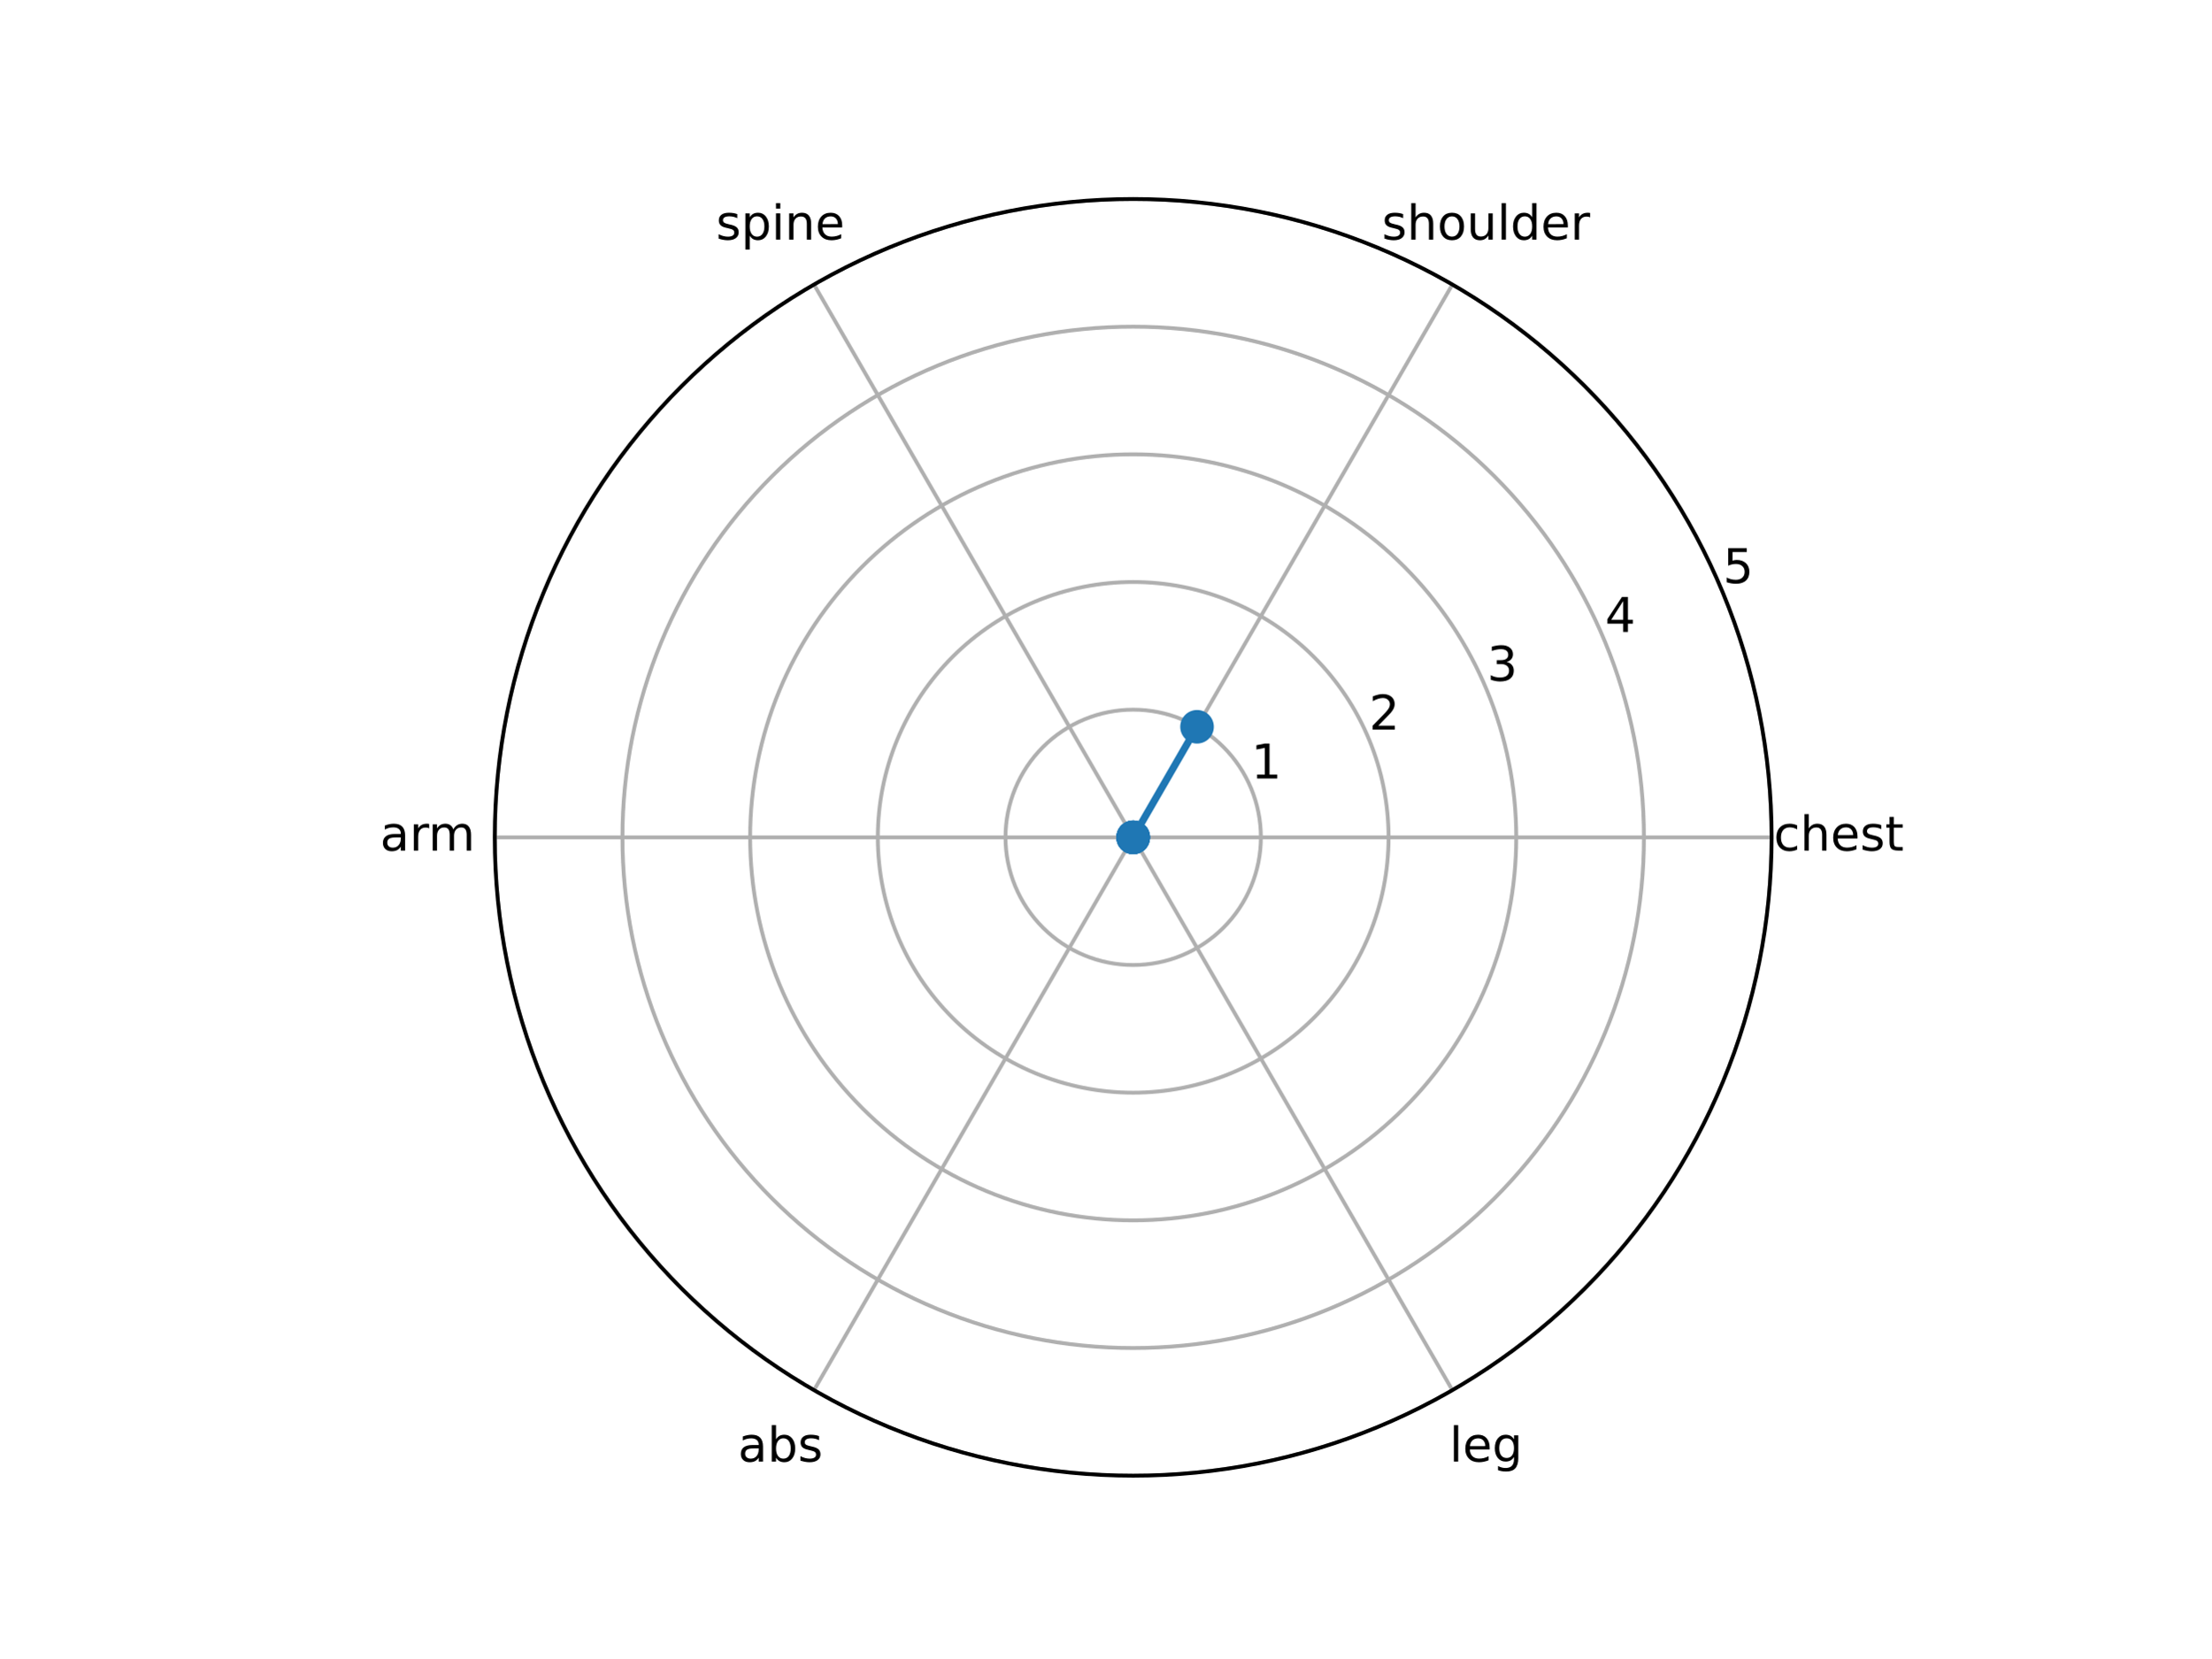
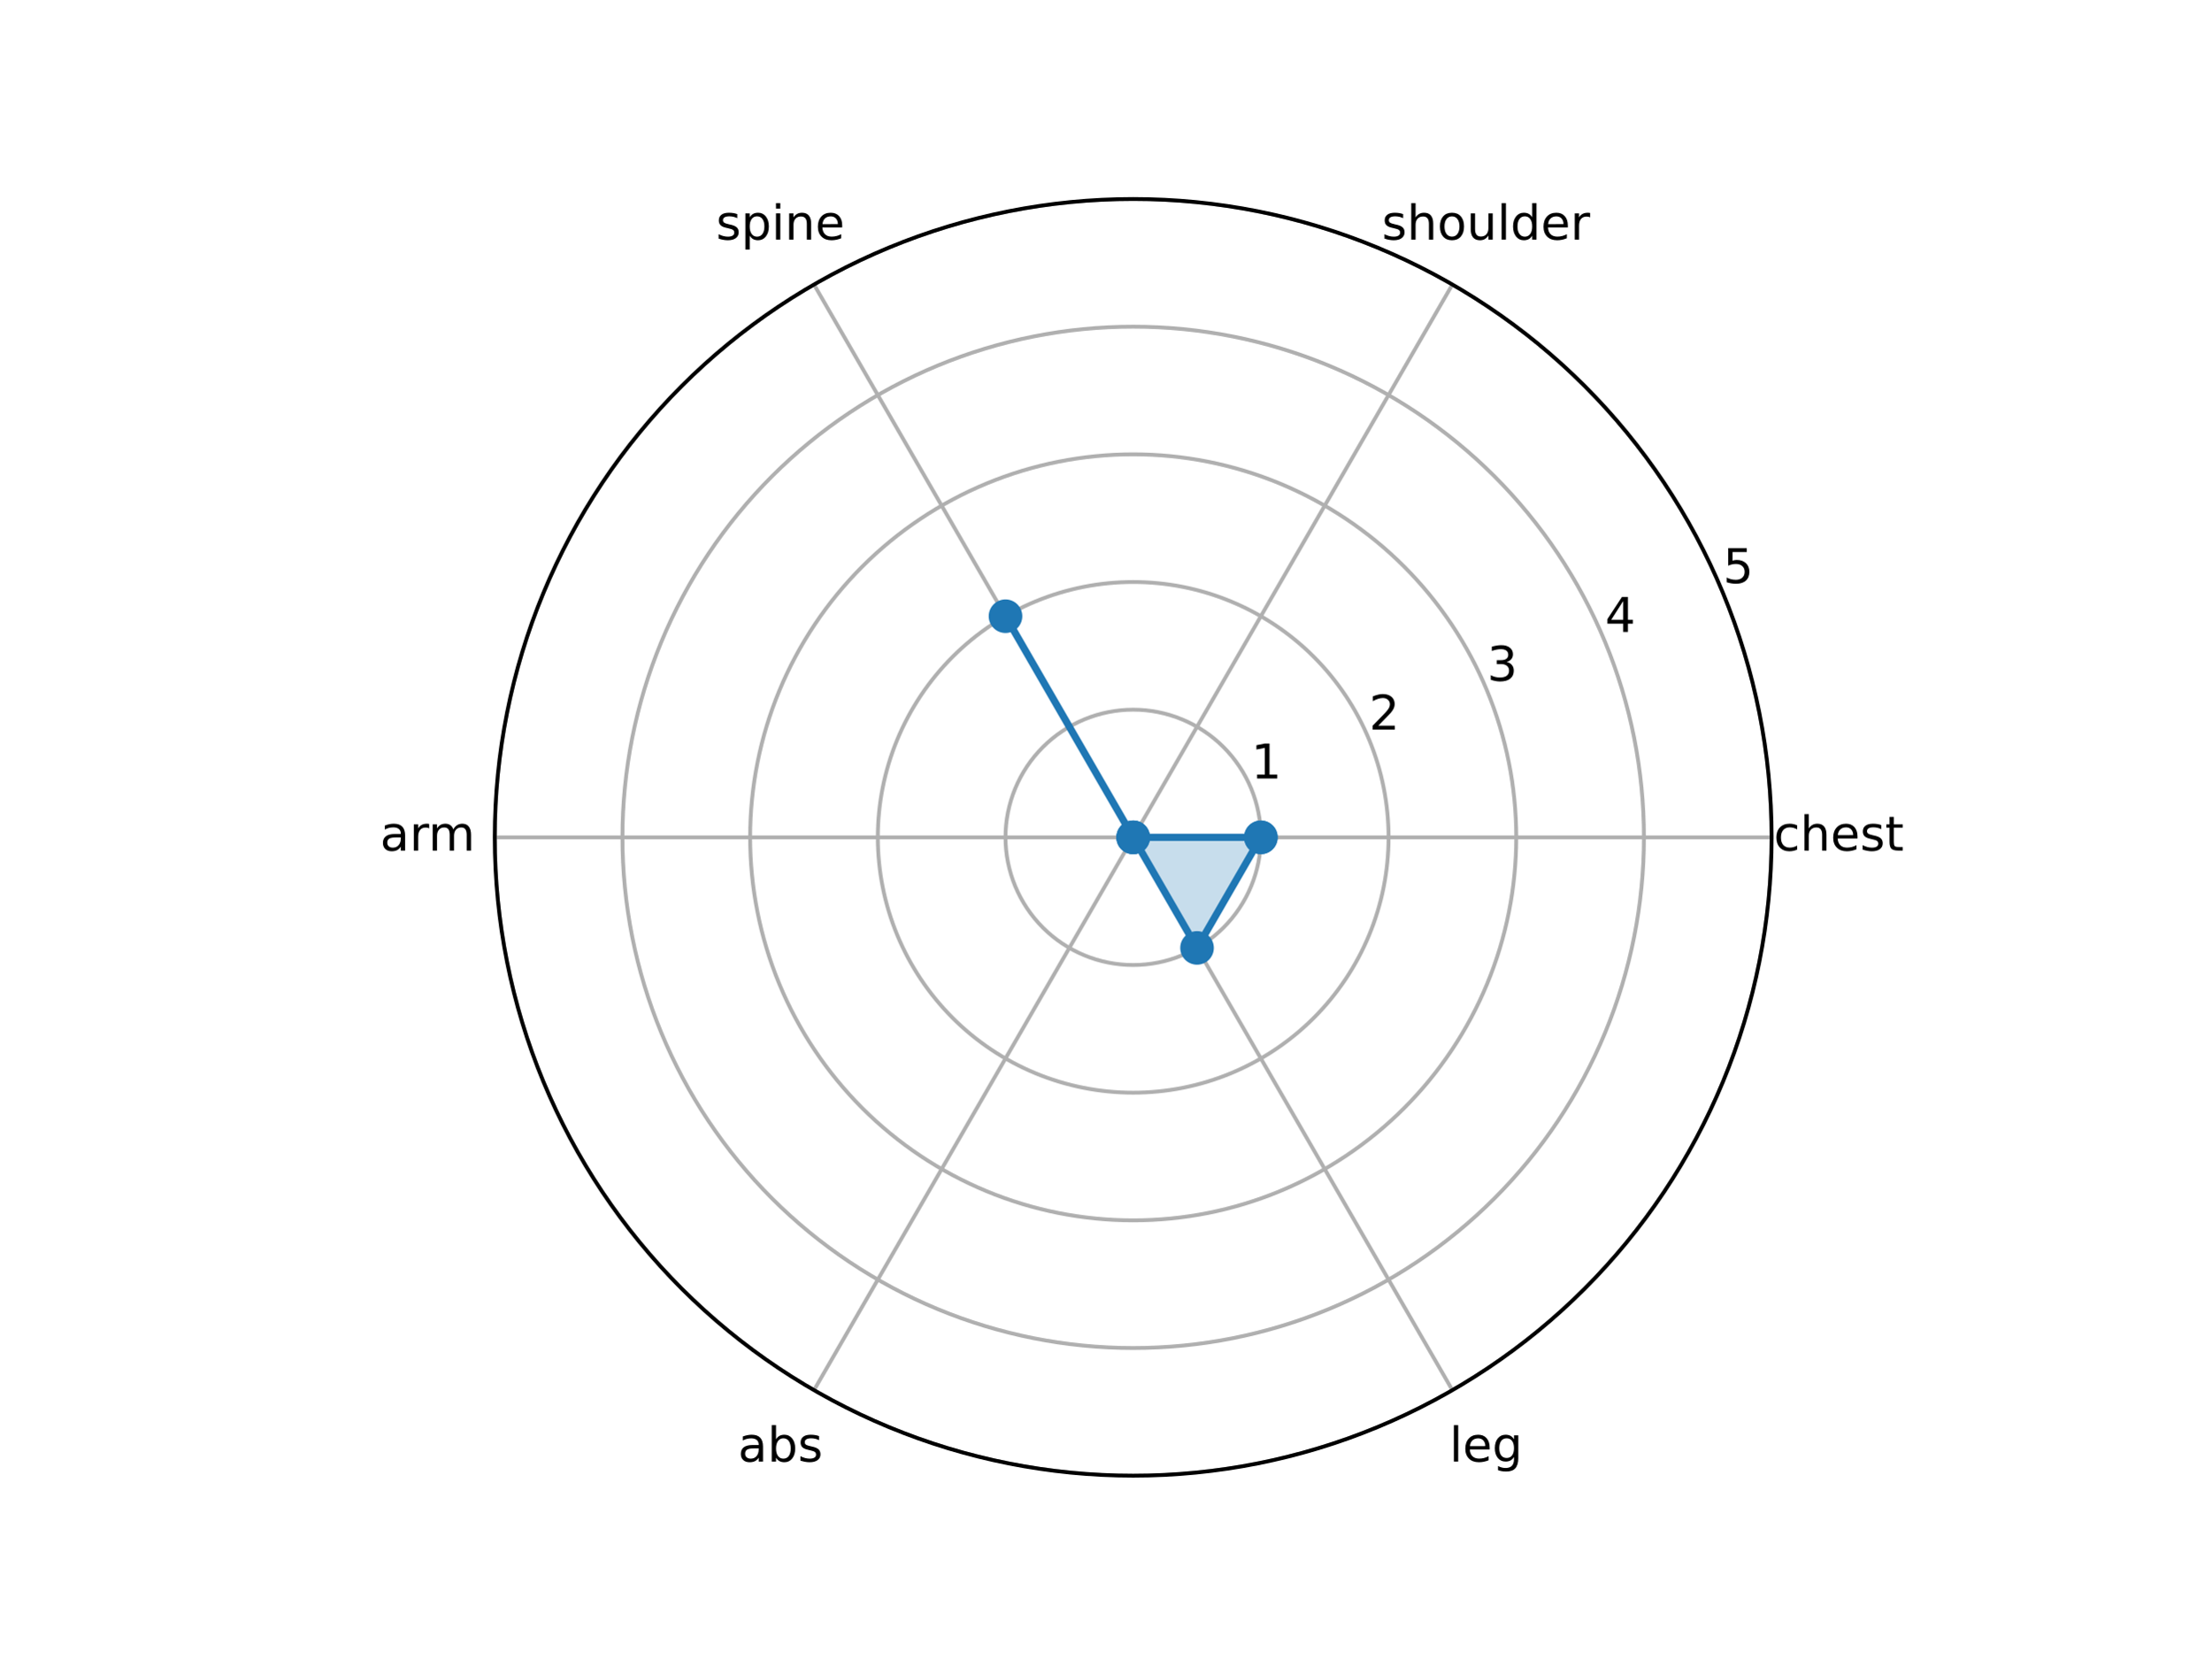
<svg xmlns="http://www.w3.org/2000/svg" xmlns:xlink="http://www.w3.org/1999/xlink" height="345.6pt" version="1.1" viewBox="0 0 460.8 345.6" width="460.8pt">
  <defs>
    <style type="text/css">*{stroke-linecap:butt;stroke-linejoin:round;}</style>
  </defs>
  <g id="figure_1">
    <g id="patch_1">
      <path d="M 0 345.6  L 460.8 345.6  L 460.8 0  L 0 0  z " style="fill:none;" />
    </g>
    <g id="axes_1">
      <g id="patch_2">
        <path d="M 369.216 174.528  C 369.216 157.055 365.774 139.752 359.088 123.61  C 352.401 107.467 342.6 92.798 330.245 80.443  C 317.89 68.088 303.221 58.287 287.078 51.6  C 270.936 44.914 253.633 41.472 236.16 41.472  C 218.687 41.472 201.384 44.914 185.242 51.6  C 169.099 58.287 154.43 68.088 142.075 80.443  C 129.72 92.798 119.919 107.467 113.232 123.61  C 106.546 139.752 103.104 157.055 103.104 174.528  C 103.104 192.001 106.546 209.304 113.232 225.446  C 119.919 241.589 129.72 256.258 142.075 268.613  C 154.43 280.968 169.099 290.769 185.242 297.456  C 201.384 304.142 218.687 307.584 236.16 307.584  C 253.633 307.584 270.936 304.142 287.078 297.456  C 303.221 290.769 317.89 280.968 330.245 268.613  C 342.6 256.258 352.401 241.589 359.088 225.446  C 365.774 209.304 369.216 192.001 369.216 174.528  M 236.16 174.528  C 236.16 174.528 236.16 174.528 236.16 174.528  C 236.16 174.528 236.16 174.528 236.16 174.528  C 236.16 174.528 236.16 174.528 236.16 174.528  C 236.16 174.528 236.16 174.528 236.16 174.528  C 236.16 174.528 236.16 174.528 236.16 174.528  C 236.16 174.528 236.16 174.528 236.16 174.528  C 236.16 174.528 236.16 174.528 236.16 174.528  C 236.16 174.528 236.16 174.528 236.16 174.528  C 236.16 174.528 236.16 174.528 236.16 174.528  C 236.16 174.528 236.16 174.528 236.16 174.528  C 236.16 174.528 236.16 174.528 236.16 174.528  C 236.16 174.528 236.16 174.528 236.16 174.528  C 236.16 174.528 236.16 174.528 236.16 174.528  C 236.16 174.528 236.16 174.528 236.16 174.528  C 236.16 174.528 236.16 174.528 236.16 174.528  C 236.16 174.528 236.16 174.528 236.16 174.528  M 369.216 174.528  z " style="fill:none;" />
      </g>
      <g id="patch_3">
-         <path clip-path="url(#pf9540444d9)" d="M 236.16 174.528  L 249.466 151.482  L 236.16 174.528  L 236.16 174.528  L 236.16 174.528  L 236.16 174.528  L 236.16 174.528  z " style="fill:#1f77b4;opacity:0.25;" />
+         <path clip-path="url(#pc12af36939)" d="M 262.771 174.528  L 236.16 174.528  L 209.549 128.436  L 236.16 174.528  L 236.16 174.528  L 249.466 197.574  L 262.771 174.528  z " style="fill:#1f77b4;opacity:0.25;" />
      </g>
      <g id="matplotlib.axis_1">
        <g id="xtick_1">
          <g id="line2d_1">
-             <path clip-path="url(#pf9540444d9)" d="M 236.16 174.528  L 369.216 174.528  " style="fill:none;stroke:#b0b0b0;stroke-linecap:square;stroke-width:0.8;" />
+             <path clip-path="url(#pc12af36939)" d="M 236.16 174.528  L 369.216 174.528  " style="fill:none;stroke:#b0b0b0;stroke-linecap:square;stroke-width:0.8;" />
          </g>
          <g id="text_1">
            <g transform="translate(369.6566 177.2874)scale(0.1 -0.1)">
              <defs>
                <path d="M 48.781 52.594  L 48.781 44.188  Q 44.969 46.297 41.141 47.344  Q 37.312 48.391 33.406 48.391  Q 24.656 48.391 19.812 42.844  Q 14.984 37.312 14.984 27.297  Q 14.984 17.281 19.812 11.734  Q 24.656 6.203 33.406 6.203  Q 37.312 6.203 41.141 7.25  Q 44.969 8.297 48.781 10.406  L 48.781 2.094  Q 45.016 0.344 40.984 -0.531  Q 36.969 -1.422 32.422 -1.422  Q 20.062 -1.422 12.781 6.344  Q 5.516 14.109 5.516 27.297  Q 5.516 40.672 12.859 48.328  Q 20.219 56 33.016 56  Q 37.156 56 41.109 55.141  Q 45.062 54.297 48.781 52.594  z " id="DejaVuSans-99" />
                <path d="M 54.891 33.016  L 54.891 0  L 45.906 0  L 45.906 32.719  Q 45.906 40.484 42.875 44.328  Q 39.844 48.188 33.797 48.188  Q 26.516 48.188 22.312 43.547  Q 18.109 38.922 18.109 30.906  L 18.109 0  L 9.078 0  L 9.078 75.984  L 18.109 75.984  L 18.109 46.188  Q 21.344 51.125 25.703 53.562  Q 30.078 56 35.797 56  Q 45.219 56 50.047 50.172  Q 54.891 44.344 54.891 33.016  z " id="DejaVuSans-104" />
                <path d="M 56.203 29.594  L 56.203 25.203  L 14.891 25.203  Q 15.484 15.922 20.484 11.062  Q 25.484 6.203 34.422 6.203  Q 39.594 6.203 44.453 7.469  Q 49.312 8.734 54.109 11.281  L 54.109 2.781  Q 49.266 0.734 44.188 -0.344  Q 39.109 -1.422 33.891 -1.422  Q 20.797 -1.422 13.156 6.188  Q 5.516 13.812 5.516 26.812  Q 5.516 40.234 12.766 48.109  Q 20.016 56 32.328 56  Q 43.359 56 49.781 48.891  Q 56.203 41.797 56.203 29.594  z M 47.219 32.234  Q 47.125 39.594 43.094 43.984  Q 39.062 48.391 32.422 48.391  Q 24.906 48.391 20.391 44.141  Q 15.875 39.891 15.188 32.172  z " id="DejaVuSans-101" />
                <path d="M 44.281 53.078  L 44.281 44.578  Q 40.484 46.531 36.375 47.5  Q 32.281 48.484 27.875 48.484  Q 21.188 48.484 17.844 46.438  Q 14.5 44.391 14.5 40.281  Q 14.5 37.156 16.891 35.375  Q 19.281 33.594 26.516 31.984  L 29.594 31.297  Q 39.156 29.25 43.188 25.516  Q 47.219 21.781 47.219 15.094  Q 47.219 7.469 41.188 3.016  Q 35.156 -1.422 24.609 -1.422  Q 20.219 -1.422 15.453 -0.562  Q 10.688 0.297 5.422 2  L 5.422 11.281  Q 10.406 8.688 15.234 7.391  Q 20.062 6.109 24.812 6.109  Q 31.156 6.109 34.562 8.281  Q 37.984 10.453 37.984 14.406  Q 37.984 18.062 35.516 20.016  Q 33.062 21.969 24.703 23.781  L 21.578 24.516  Q 13.234 26.266 9.516 29.906  Q 5.812 33.547 5.812 39.891  Q 5.812 47.609 11.281 51.797  Q 16.75 56 26.812 56  Q 31.781 56 36.172 55.266  Q 40.578 54.547 44.281 53.078  z " id="DejaVuSans-115" />
                <path d="M 18.312 70.219  L 18.312 54.688  L 36.812 54.688  L 36.812 47.703  L 18.312 47.703  L 18.312 18.016  Q 18.312 11.328 20.141 9.422  Q 21.969 7.516 27.594 7.516  L 36.812 7.516  L 36.812 0  L 27.594 0  Q 17.188 0 13.234 3.875  Q 9.281 7.766 9.281 18.016  L 9.281 47.703  L 2.688 47.703  L 2.688 54.688  L 9.281 54.688  L 9.281 70.219  z " id="DejaVuSans-116" />
              </defs>
              <use xlink:href="#DejaVuSans-99" />
              <use x="54.98" xlink:href="#DejaVuSans-104" />
              <use x="118.359" xlink:href="#DejaVuSans-101" />
              <use x="179.883" xlink:href="#DejaVuSans-115" />
              <use x="231.982" xlink:href="#DejaVuSans-116" />
            </g>
          </g>
        </g>
        <g id="xtick_2">
          <g id="line2d_2">
-             <path clip-path="url(#pf9540444d9)" d="M 236.16 174.528  L 302.688 59.298  " style="fill:none;stroke:#b0b0b0;stroke-linecap:square;stroke-width:0.8;" />
+             <path clip-path="url(#pc12af36939)" d="M 236.16 174.528  L 302.688 59.298  " style="fill:none;stroke:#b0b0b0;stroke-linecap:square;stroke-width:0.8;" />
          </g>
          <g id="text_2">
            <g transform="translate(287.9911 49.93314)scale(0.1 -0.1)">
              <defs>
                <path d="M 30.609 48.391  Q 23.391 48.391 19.188 42.75  Q 14.984 37.109 14.984 27.297  Q 14.984 17.484 19.156 11.844  Q 23.344 6.203 30.609 6.203  Q 37.797 6.203 41.984 11.859  Q 46.188 17.531 46.188 27.297  Q 46.188 37.016 41.984 42.703  Q 37.797 48.391 30.609 48.391  z M 30.609 56  Q 42.328 56 49.016 48.375  Q 55.719 40.766 55.719 27.297  Q 55.719 13.875 49.016 6.219  Q 42.328 -1.422 30.609 -1.422  Q 18.844 -1.422 12.172 6.219  Q 5.516 13.875 5.516 27.297  Q 5.516 40.766 12.172 48.375  Q 18.844 56 30.609 56  z " id="DejaVuSans-111" />
                <path d="M 8.5 21.578  L 8.5 54.688  L 17.484 54.688  L 17.484 21.922  Q 17.484 14.156 20.5 10.266  Q 23.531 6.391 29.594 6.391  Q 36.859 6.391 41.078 11.031  Q 45.312 15.672 45.312 23.688  L 45.312 54.688  L 54.297 54.688  L 54.297 0  L 45.312 0  L 45.312 8.406  Q 42.047 3.422 37.719 1  Q 33.406 -1.422 27.688 -1.422  Q 18.266 -1.422 13.375 4.438  Q 8.5 10.297 8.5 21.578  z M 31.109 56  z " id="DejaVuSans-117" />
                <path d="M 9.422 75.984  L 18.406 75.984  L 18.406 0  L 9.422 0  z " id="DejaVuSans-108" />
                <path d="M 45.406 46.391  L 45.406 75.984  L 54.391 75.984  L 54.391 0  L 45.406 0  L 45.406 8.203  Q 42.578 3.328 38.25 0.953  Q 33.938 -1.422 27.875 -1.422  Q 17.969 -1.422 11.734 6.484  Q 5.516 14.406 5.516 27.297  Q 5.516 40.188 11.734 48.094  Q 17.969 56 27.875 56  Q 33.938 56 38.25 53.625  Q 42.578 51.266 45.406 46.391  z M 14.797 27.297  Q 14.797 17.391 18.875 11.75  Q 22.953 6.109 30.078 6.109  Q 37.203 6.109 41.297 11.75  Q 45.406 17.391 45.406 27.297  Q 45.406 37.203 41.297 42.844  Q 37.203 48.484 30.078 48.484  Q 22.953 48.484 18.875 42.844  Q 14.797 37.203 14.797 27.297  z " id="DejaVuSans-100" />
                <path d="M 41.109 46.297  Q 39.594 47.172 37.812 47.578  Q 36.031 48 33.891 48  Q 26.266 48 22.188 43.047  Q 18.109 38.094 18.109 28.812  L 18.109 0  L 9.078 0  L 9.078 54.688  L 18.109 54.688  L 18.109 46.188  Q 20.953 51.172 25.484 53.578  Q 30.031 56 36.531 56  Q 37.453 56 38.578 55.875  Q 39.703 55.766 41.062 55.516  z " id="DejaVuSans-114" />
              </defs>
              <use xlink:href="#DejaVuSans-115" />
              <use x="52.1" xlink:href="#DejaVuSans-104" />
              <use x="115.479" xlink:href="#DejaVuSans-111" />
              <use x="176.66" xlink:href="#DejaVuSans-117" />
              <use x="240.039" xlink:href="#DejaVuSans-108" />
              <use x="267.822" xlink:href="#DejaVuSans-100" />
              <use x="331.299" xlink:href="#DejaVuSans-101" />
              <use x="392.822" xlink:href="#DejaVuSans-114" />
            </g>
          </g>
        </g>
        <g id="xtick_3">
          <g id="line2d_3">
-             <path clip-path="url(#pf9540444d9)" d="M 236.16 174.528  L 169.632 59.298  " style="fill:none;stroke:#b0b0b0;stroke-linecap:square;stroke-width:0.8;" />
+             <path clip-path="url(#pc12af36939)" d="M 236.16 174.528  L 169.632 59.298  " style="fill:none;stroke:#b0b0b0;stroke-linecap:square;stroke-width:0.8;" />
          </g>
          <g id="text_3">
            <g transform="translate(149.2187 49.93314)scale(0.1 -0.1)">
              <defs>
                <path d="M 18.109 8.203  L 18.109 -20.797  L 9.078 -20.797  L 9.078 54.688  L 18.109 54.688  L 18.109 46.391  Q 20.953 51.266 25.266 53.625  Q 29.594 56 35.594 56  Q 45.562 56 51.781 48.094  Q 58.016 40.188 58.016 27.297  Q 58.016 14.406 51.781 6.484  Q 45.562 -1.422 35.594 -1.422  Q 29.594 -1.422 25.266 0.953  Q 20.953 3.328 18.109 8.203  z M 48.688 27.297  Q 48.688 37.203 44.609 42.844  Q 40.531 48.484 33.406 48.484  Q 26.266 48.484 22.188 42.844  Q 18.109 37.203 18.109 27.297  Q 18.109 17.391 22.188 11.75  Q 26.266 6.109 33.406 6.109  Q 40.531 6.109 44.609 11.75  Q 48.688 17.391 48.688 27.297  z " id="DejaVuSans-112" />
                <path d="M 9.422 54.688  L 18.406 54.688  L 18.406 0  L 9.422 0  z M 9.422 75.984  L 18.406 75.984  L 18.406 64.594  L 9.422 64.594  z " id="DejaVuSans-105" />
                <path d="M 54.891 33.016  L 54.891 0  L 45.906 0  L 45.906 32.719  Q 45.906 40.484 42.875 44.328  Q 39.844 48.188 33.797 48.188  Q 26.516 48.188 22.312 43.547  Q 18.109 38.922 18.109 30.906  L 18.109 0  L 9.078 0  L 9.078 54.688  L 18.109 54.688  L 18.109 46.188  Q 21.344 51.125 25.703 53.562  Q 30.078 56 35.797 56  Q 45.219 56 50.047 50.172  Q 54.891 44.344 54.891 33.016  z " id="DejaVuSans-110" />
              </defs>
              <use xlink:href="#DejaVuSans-115" />
              <use x="52.1" xlink:href="#DejaVuSans-112" />
              <use x="115.576" xlink:href="#DejaVuSans-105" />
              <use x="143.359" xlink:href="#DejaVuSans-110" />
              <use x="206.738" xlink:href="#DejaVuSans-101" />
            </g>
          </g>
        </g>
        <g id="xtick_4">
          <g id="line2d_4">
-             <path clip-path="url(#pf9540444d9)" d="M 236.16 174.528  L 103.104 174.528  " style="fill:none;stroke:#b0b0b0;stroke-linecap:square;stroke-width:0.8;" />
+             <path clip-path="url(#pc12af36939)" d="M 236.16 174.528  L 103.104 174.528  " style="fill:none;stroke:#b0b0b0;stroke-linecap:square;stroke-width:0.8;" />
          </g>
          <g id="text_4">
            <g transform="translate(79.20166 177.2874)scale(0.1 -0.1)">
              <defs>
                <path d="M 34.281 27.484  Q 23.391 27.484 19.188 25  Q 14.984 22.516 14.984 16.5  Q 14.984 11.719 18.141 8.906  Q 21.297 6.109 26.703 6.109  Q 34.188 6.109 38.703 11.406  Q 43.219 16.703 43.219 25.484  L 43.219 27.484  z M 52.203 31.203  L 52.203 0  L 43.219 0  L 43.219 8.297  Q 40.141 3.328 35.547 0.953  Q 30.953 -1.422 24.312 -1.422  Q 15.922 -1.422 10.953 3.297  Q 6 8.016 6 15.922  Q 6 25.141 12.172 29.828  Q 18.359 34.516 30.609 34.516  L 43.219 34.516  L 43.219 35.406  Q 43.219 41.609 39.141 45  Q 35.062 48.391 27.688 48.391  Q 23 48.391 18.547 47.266  Q 14.109 46.141 10.016 43.891  L 10.016 52.203  Q 14.938 54.109 19.578 55.047  Q 24.219 56 28.609 56  Q 40.484 56 46.344 49.844  Q 52.203 43.703 52.203 31.203  z " id="DejaVuSans-97" />
                <path d="M 52 44.188  Q 55.375 50.25 60.062 53.125  Q 64.75 56 71.094 56  Q 79.641 56 84.281 50.016  Q 88.922 44.047 88.922 33.016  L 88.922 0  L 79.891 0  L 79.891 32.719  Q 79.891 40.578 77.094 44.375  Q 74.312 48.188 68.609 48.188  Q 61.625 48.188 57.562 43.547  Q 53.516 38.922 53.516 30.906  L 53.516 0  L 44.484 0  L 44.484 32.719  Q 44.484 40.625 41.703 44.406  Q 38.922 48.188 33.109 48.188  Q 26.219 48.188 22.156 43.531  Q 18.109 38.875 18.109 30.906  L 18.109 0  L 9.078 0  L 9.078 54.688  L 18.109 54.688  L 18.109 46.188  Q 21.188 51.219 25.484 53.609  Q 29.781 56 35.688 56  Q 41.656 56 45.828 52.969  Q 50 49.953 52 44.188  z " id="DejaVuSans-109" />
              </defs>
              <use xlink:href="#DejaVuSans-97" />
              <use x="61.279" xlink:href="#DejaVuSans-114" />
              <use x="100.643" xlink:href="#DejaVuSans-109" />
            </g>
          </g>
        </g>
        <g id="xtick_5">
          <g id="line2d_5">
-             <path clip-path="url(#pf9540444d9)" d="M 236.16 174.528  L 169.632 289.758  " style="fill:none;stroke:#b0b0b0;stroke-linecap:square;stroke-width:0.8;" />
+             <path clip-path="url(#pc12af36939)" d="M 236.16 174.528  L 169.632 289.758  " style="fill:none;stroke:#b0b0b0;stroke-linecap:square;stroke-width:0.8;" />
          </g>
          <g id="text_5">
            <g transform="translate(153.789 304.6416)scale(0.1 -0.1)">
              <defs>
                <path d="M 48.688 27.297  Q 48.688 37.203 44.609 42.844  Q 40.531 48.484 33.406 48.484  Q 26.266 48.484 22.188 42.844  Q 18.109 37.203 18.109 27.297  Q 18.109 17.391 22.188 11.75  Q 26.266 6.109 33.406 6.109  Q 40.531 6.109 44.609 11.75  Q 48.688 17.391 48.688 27.297  z M 18.109 46.391  Q 20.953 51.266 25.266 53.625  Q 29.594 56 35.594 56  Q 45.562 56 51.781 48.094  Q 58.016 40.188 58.016 27.297  Q 58.016 14.406 51.781 6.484  Q 45.562 -1.422 35.594 -1.422  Q 29.594 -1.422 25.266 0.953  Q 20.953 3.328 18.109 8.203  L 18.109 0  L 9.078 0  L 9.078 75.984  L 18.109 75.984  z " id="DejaVuSans-98" />
              </defs>
              <use xlink:href="#DejaVuSans-97" />
              <use x="61.279" xlink:href="#DejaVuSans-98" />
              <use x="124.756" xlink:href="#DejaVuSans-115" />
            </g>
          </g>
        </g>
        <g id="xtick_6">
          <g id="line2d_6">
-             <path clip-path="url(#pf9540444d9)" d="M 236.16 174.528  L 302.688 289.758  " style="fill:none;stroke:#b0b0b0;stroke-linecap:square;stroke-width:0.8;" />
+             <path clip-path="url(#pc12af36939)" d="M 236.16 174.528  L 302.688 289.758  " style="fill:none;stroke:#b0b0b0;stroke-linecap:square;stroke-width:0.8;" />
          </g>
          <g id="text_6">
            <g transform="translate(302.0482 304.6416)scale(0.1 -0.1)">
              <defs>
                <path d="M 45.406 27.984  Q 45.406 37.75 41.375 43.109  Q 37.359 48.484 30.078 48.484  Q 22.859 48.484 18.828 43.109  Q 14.797 37.75 14.797 27.984  Q 14.797 18.266 18.828 12.891  Q 22.859 7.516 30.078 7.516  Q 37.359 7.516 41.375 12.891  Q 45.406 18.266 45.406 27.984  z M 54.391 6.781  Q 54.391 -7.172 48.188 -13.984  Q 42 -20.797 29.203 -20.797  Q 24.469 -20.797 20.266 -20.094  Q 16.062 -19.391 12.109 -17.922  L 12.109 -9.188  Q 16.062 -11.328 19.922 -12.344  Q 23.781 -13.375 27.781 -13.375  Q 36.625 -13.375 41.016 -8.766  Q 45.406 -4.156 45.406 5.172  L 45.406 9.625  Q 42.625 4.781 38.281 2.391  Q 33.938 0 27.875 0  Q 17.828 0 11.672 7.656  Q 5.516 15.328 5.516 27.984  Q 5.516 40.672 11.672 48.328  Q 17.828 56 27.875 56  Q 33.938 56 38.281 53.609  Q 42.625 51.219 45.406 46.391  L 45.406 54.688  L 54.391 54.688  z " id="DejaVuSans-103" />
              </defs>
              <use xlink:href="#DejaVuSans-108" />
              <use x="27.783" xlink:href="#DejaVuSans-101" />
              <use x="89.307" xlink:href="#DejaVuSans-103" />
            </g>
          </g>
        </g>
      </g>
      <g id="matplotlib.axis_2">
        <g id="ytick_1">
          <g id="line2d_7">
-             <path clip-path="url(#pf9540444d9)" d="M 262.771 174.528  C 262.771 171.033 262.083 167.573 260.746 164.344  C 259.408 161.116 257.448 158.182 254.977 155.711  C 252.506 153.24 249.572 151.28 246.344 149.942  C 243.115 148.605 239.655 147.917 236.16 147.917  C 232.665 147.917 229.205 148.605 225.976 149.942  C 222.748 151.28 219.814 153.24 217.343 155.711  C 214.872 158.182 212.912 161.116 211.574 164.344  C 210.237 167.573 209.549 171.033 209.549 174.528  C 209.549 178.023 210.237 181.483 211.574 184.712  C 212.912 187.94 214.872 190.874 217.343 193.345  C 219.814 195.816 222.748 197.776 225.976 199.114  C 229.205 200.451 232.665 201.139 236.16 201.139  C 239.655 201.139 243.115 200.451 246.344 199.114  C 249.572 197.776 252.506 195.816 254.977 193.345  C 257.448 190.874 259.408 187.94 260.746 184.712  C 262.083 181.483 262.771 178.023 262.771 174.528  " style="fill:none;stroke:#b0b0b0;stroke-linecap:square;stroke-width:0.8;" />
+             <path clip-path="url(#pc12af36939)" d="M 262.771 174.528  C 262.771 171.033 262.083 167.573 260.746 164.344  C 259.408 161.116 257.448 158.182 254.977 155.711  C 252.506 153.24 249.572 151.28 246.344 149.942  C 243.115 148.605 239.655 147.917 236.16 147.917  C 232.665 147.917 229.205 148.605 225.976 149.942  C 222.748 151.28 219.814 153.24 217.343 155.711  C 214.872 158.182 212.912 161.116 211.574 164.344  C 210.237 167.573 209.549 171.033 209.549 174.528  C 209.549 178.023 210.237 181.483 211.574 184.712  C 212.912 187.94 214.872 190.874 217.343 193.345  C 219.814 195.816 222.748 197.776 225.976 199.114  C 229.205 200.451 232.665 201.139 236.16 201.139  C 239.655 201.139 243.115 200.451 246.344 199.114  C 249.572 197.776 252.506 195.816 254.977 193.345  C 257.448 190.874 259.408 187.94 260.746 184.712  C 262.083 181.483 262.771 178.023 262.771 174.528  " style="fill:none;stroke:#b0b0b0;stroke-linecap:square;stroke-width:0.8;" />
          </g>
          <g id="text_7">
            <g transform="translate(260.7455 162.2646)scale(0.1 -0.1)">
              <defs>
                <path d="M 12.406 8.297  L 28.516 8.297  L 28.516 63.922  L 10.984 60.406  L 10.984 69.391  L 28.422 72.906  L 38.281 72.906  L 38.281 8.297  L 54.391 8.297  L 54.391 0  L 12.406 0  z " id="DejaVuSans-49" />
              </defs>
              <use xlink:href="#DejaVuSans-49" />
            </g>
          </g>
        </g>
        <g id="ytick_2">
          <g id="line2d_8">
-             <path clip-path="url(#pf9540444d9)" d="M 289.382 174.528  C 289.382 167.539 288.006 160.618 285.331 154.161  C 282.656 147.704 278.736 141.836 273.794 136.894  C 268.852 131.952 262.984 128.032 256.527 125.357  C 250.07 122.682 243.149 121.306 236.16 121.306  C 229.171 121.306 222.25 122.682 215.793 125.357  C 209.336 128.032 203.468 131.952 198.526 136.894  C 193.584 141.836 189.664 147.704 186.989 154.161  C 184.314 160.618 182.938 167.539 182.938 174.528  C 182.938 181.517 184.314 188.438 186.989 194.895  C 189.664 201.352 193.584 207.22 198.526 212.162  C 203.468 217.104 209.336 221.024 215.793 223.699  C 222.25 226.374 229.171 227.75 236.16 227.75  C 243.149 227.75 250.07 226.374 256.527 223.699  C 262.984 221.024 268.852 217.104 273.794 212.162  C 278.736 207.22 282.656 201.352 285.331 194.895  C 288.006 188.438 289.382 181.517 289.382 174.528  " style="fill:none;stroke:#b0b0b0;stroke-linecap:square;stroke-width:0.8;" />
+             <path clip-path="url(#pc12af36939)" d="M 289.382 174.528  C 289.382 167.539 288.006 160.618 285.331 154.161  C 282.656 147.704 278.736 141.836 273.794 136.894  C 268.852 131.952 262.984 128.032 256.527 125.357  C 250.07 122.682 243.149 121.306 236.16 121.306  C 229.171 121.306 222.25 122.682 215.793 125.357  C 209.336 128.032 203.468 131.952 198.526 136.894  C 193.584 141.836 189.664 147.704 186.989 154.161  C 184.314 160.618 182.938 167.539 182.938 174.528  C 182.938 181.517 184.314 188.438 186.989 194.895  C 189.664 201.352 193.584 207.22 198.526 212.162  C 203.468 217.104 209.336 221.024 215.793 223.699  C 222.25 226.374 229.171 227.75 236.16 227.75  C 243.149 227.75 250.07 226.374 256.527 223.699  C 262.984 221.024 268.852 217.104 273.794 212.162  C 278.736 207.22 282.656 201.352 285.331 194.895  C 288.006 188.438 289.382 181.517 289.382 174.528  " style="fill:none;stroke:#b0b0b0;stroke-linecap:square;stroke-width:0.8;" />
          </g>
          <g id="text_8">
            <g transform="translate(285.3311 152.081)scale(0.1 -0.1)">
              <defs>
                <path d="M 19.188 8.297  L 53.609 8.297  L 53.609 0  L 7.328 0  L 7.328 8.297  Q 12.938 14.109 22.625 23.891  Q 32.328 33.688 34.812 36.531  Q 39.547 41.844 41.422 45.531  Q 43.312 49.219 43.312 52.781  Q 43.312 58.594 39.234 62.25  Q 35.156 65.922 28.609 65.922  Q 23.969 65.922 18.812 64.312  Q 13.672 62.703 7.812 59.422  L 7.812 69.391  Q 13.766 71.781 18.938 73  Q 24.125 74.219 28.422 74.219  Q 39.75 74.219 46.484 68.547  Q 53.219 62.891 53.219 53.422  Q 53.219 48.922 51.531 44.891  Q 49.859 40.875 45.406 35.406  Q 44.188 33.984 37.641 27.219  Q 31.109 20.453 19.188 8.297  z " id="DejaVuSans-50" />
              </defs>
              <use xlink:href="#DejaVuSans-50" />
            </g>
          </g>
        </g>
        <g id="ytick_3">
          <g id="line2d_9">
-             <path clip-path="url(#pf9540444d9)" d="M 315.994 174.528  C 315.994 164.044 313.929 153.663 309.917 143.977  C 305.905 134.291 300.024 125.49 292.611 118.077  C 285.198 110.664 276.397 104.783 266.711 100.771  C 257.025 96.759 246.644 94.694 236.16 94.694  C 225.676 94.694 215.295 96.759 205.609 100.771  C 195.923 104.783 187.122 110.664 179.709 118.077  C 172.296 125.49 166.415 134.291 162.403 143.977  C 158.391 153.663 156.326 164.044 156.326 174.528  C 156.326 185.012 158.391 195.393 162.403 205.079  C 166.415 214.765 172.296 223.566 179.709 230.979  C 187.122 238.392 195.923 244.273 205.609 248.285  C 215.295 252.297 225.676 254.362 236.16 254.362  C 246.644 254.362 257.025 252.297 266.711 248.285  C 276.397 244.273 285.198 238.392 292.611 230.979  C 300.024 223.566 305.905 214.765 309.917 205.079  C 313.929 195.393 315.994 185.012 315.994 174.528  " style="fill:none;stroke:#b0b0b0;stroke-linecap:square;stroke-width:0.8;" />
+             <path clip-path="url(#pc12af36939)" d="M 315.994 174.528  C 315.994 164.044 313.929 153.663 309.917 143.977  C 305.905 134.291 300.024 125.49 292.611 118.077  C 285.198 110.664 276.397 104.783 266.711 100.771  C 257.025 96.759 246.644 94.694 236.16 94.694  C 225.676 94.694 215.295 96.759 205.609 100.771  C 195.923 104.783 187.122 110.664 179.709 118.077  C 172.296 125.49 166.415 134.291 162.403 143.977  C 158.391 153.663 156.326 164.044 156.326 174.528  C 156.326 185.012 158.391 195.393 162.403 205.079  C 166.415 214.765 172.296 223.566 179.709 230.979  C 187.122 238.392 195.923 244.273 205.609 248.285  C 215.295 252.297 225.676 254.362 236.16 254.362  C 246.644 254.362 257.025 252.297 266.711 248.285  C 276.397 244.273 285.198 238.392 292.611 230.979  C 300.024 223.566 305.905 214.765 309.917 205.079  C 313.929 195.393 315.994 185.012 315.994 174.528  " style="fill:none;stroke:#b0b0b0;stroke-linecap:square;stroke-width:0.8;" />
          </g>
          <g id="text_9">
            <g transform="translate(309.9166 141.8973)scale(0.1 -0.1)">
              <defs>
                <path d="M 40.578 39.312  Q 47.656 37.797 51.625 33  Q 55.609 28.219 55.609 21.188  Q 55.609 10.406 48.188 4.484  Q 40.766 -1.422 27.094 -1.422  Q 22.516 -1.422 17.656 -0.516  Q 12.797 0.391 7.625 2.203  L 7.625 11.719  Q 11.719 9.328 16.594 8.109  Q 21.484 6.891 26.812 6.891  Q 36.078 6.891 40.938 10.547  Q 45.797 14.203 45.797 21.188  Q 45.797 27.641 41.281 31.266  Q 36.766 34.906 28.719 34.906  L 20.219 34.906  L 20.219 43.016  L 29.109 43.016  Q 36.375 43.016 40.234 45.922  Q 44.094 48.828 44.094 54.297  Q 44.094 59.906 40.109 62.906  Q 36.141 65.922 28.719 65.922  Q 24.656 65.922 20.016 65.031  Q 15.375 64.156 9.812 62.312  L 9.812 71.094  Q 15.438 72.656 20.344 73.438  Q 25.25 74.219 29.594 74.219  Q 40.828 74.219 47.359 69.109  Q 53.906 64.016 53.906 55.328  Q 53.906 49.266 50.438 45.094  Q 46.969 40.922 40.578 39.312  z " id="DejaVuSans-51" />
              </defs>
              <use xlink:href="#DejaVuSans-51" />
            </g>
          </g>
        </g>
        <g id="ytick_4">
          <g id="line2d_10">
-             <path clip-path="url(#pf9540444d9)" d="M 342.605 174.528  C 342.605 160.55 339.851 146.708 334.502 133.793  C 329.153 120.879 321.312 109.144 311.428 99.26  C 301.544 89.376 289.809 81.535 276.895 76.186  C 263.98 70.837 250.138 68.083 236.16 68.083  C 222.182 68.083 208.34 70.837 195.425 76.186  C 182.511 81.535 170.776 89.376 160.892 99.26  C 151.008 109.144 143.167 120.879 137.818 133.793  C 132.469 146.708 129.715 160.55 129.715 174.528  C 129.715 188.506 132.469 202.348 137.818 215.263  C 143.167 228.177 151.008 239.912 160.892 249.796  C 170.776 259.68 182.511 267.521 195.425 272.87  C 208.34 278.219 222.182 280.973 236.16 280.973  C 250.138 280.973 263.98 278.219 276.895 272.87  C 289.809 267.521 301.544 259.68 311.428 249.796  C 321.312 239.912 329.153 228.177 334.502 215.263  C 339.851 202.348 342.605 188.506 342.605 174.528  " style="fill:none;stroke:#b0b0b0;stroke-linecap:square;stroke-width:0.8;" />
+             <path clip-path="url(#pc12af36939)" d="M 342.605 174.528  C 342.605 160.55 339.851 146.708 334.502 133.793  C 329.153 120.879 321.312 109.144 311.428 99.26  C 301.544 89.376 289.809 81.535 276.895 76.186  C 263.98 70.837 250.138 68.083 236.16 68.083  C 222.182 68.083 208.34 70.837 195.425 76.186  C 182.511 81.535 170.776 89.376 160.892 99.26  C 151.008 109.144 143.167 120.879 137.818 133.793  C 132.469 146.708 129.715 160.55 129.715 174.528  C 129.715 188.506 132.469 202.348 137.818 215.263  C 143.167 228.177 151.008 239.912 160.892 249.796  C 170.776 259.68 182.511 267.521 195.425 272.87  C 208.34 278.219 222.182 280.973 236.16 280.973  C 250.138 280.973 263.98 278.219 276.895 272.87  C 289.809 267.521 301.544 259.68 311.428 249.796  C 321.312 239.912 329.153 228.177 334.502 215.263  C 339.851 202.348 342.605 188.506 342.605 174.528  " style="fill:none;stroke:#b0b0b0;stroke-linecap:square;stroke-width:0.8;" />
          </g>
          <g id="text_10">
            <g transform="translate(334.5022 131.7137)scale(0.1 -0.1)">
              <defs>
                <path d="M 37.797 64.312  L 12.891 25.391  L 37.797 25.391  z M 35.203 72.906  L 47.609 72.906  L 47.609 25.391  L 58.016 25.391  L 58.016 17.188  L 47.609 17.188  L 47.609 0  L 37.797 0  L 37.797 17.188  L 4.891 17.188  L 4.891 26.703  z " id="DejaVuSans-52" />
              </defs>
              <use xlink:href="#DejaVuSans-52" />
            </g>
          </g>
        </g>
        <g id="ytick_5">
          <g id="line2d_11">
-             <path clip-path="url(#pf9540444d9)" d="M 369.216 174.528  C 369.216 157.055 365.774 139.752 359.088 123.61  C 352.401 107.467 342.6 92.798 330.245 80.443  C 317.89 68.088 303.221 58.287 287.078 51.6  C 270.936 44.914 253.633 41.472 236.16 41.472  C 218.687 41.472 201.384 44.914 185.242 51.6  C 169.099 58.287 154.43 68.088 142.075 80.443  C 129.72 92.798 119.919 107.467 113.232 123.61  C 106.546 139.752 103.104 157.055 103.104 174.528  C 103.104 192.001 106.546 209.304 113.232 225.446  C 119.919 241.589 129.72 256.258 142.075 268.613  C 154.43 280.968 169.099 290.769 185.242 297.456  C 201.384 304.142 218.687 307.584 236.16 307.584  C 253.633 307.584 270.936 304.142 287.078 297.456  C 303.221 290.769 317.89 280.968 330.245 268.613  C 342.6 256.258 352.401 241.589 359.088 225.446  C 365.774 209.304 369.216 192.001 369.216 174.528  " style="fill:none;stroke:#b0b0b0;stroke-linecap:square;stroke-width:0.8;" />
+             <path clip-path="url(#pc12af36939)" d="M 369.216 174.528  C 369.216 157.055 365.774 139.752 359.088 123.61  C 352.401 107.467 342.6 92.798 330.245 80.443  C 317.89 68.088 303.221 58.287 287.078 51.6  C 270.936 44.914 253.633 41.472 236.16 41.472  C 218.687 41.472 201.384 44.914 185.242 51.6  C 169.099 58.287 154.43 68.088 142.075 80.443  C 129.72 92.798 119.919 107.467 113.232 123.61  C 106.546 139.752 103.104 157.055 103.104 174.528  C 103.104 192.001 106.546 209.304 113.232 225.446  C 119.919 241.589 129.72 256.258 142.075 268.613  C 154.43 280.968 169.099 290.769 185.242 297.456  C 201.384 304.142 218.687 307.584 236.16 307.584  C 253.633 307.584 270.936 304.142 287.078 297.456  C 303.221 290.769 317.89 280.968 330.245 268.613  C 342.6 256.258 352.401 241.589 359.088 225.446  C 365.774 209.304 369.216 192.001 369.216 174.528  " style="fill:none;stroke:#b0b0b0;stroke-linecap:square;stroke-width:0.8;" />
          </g>
          <g id="text_11">
            <g transform="translate(359.0877 121.53)scale(0.1 -0.1)">
              <defs>
                <path d="M 10.797 72.906  L 49.516 72.906  L 49.516 64.594  L 19.828 64.594  L 19.828 46.734  Q 21.969 47.469 24.109 47.828  Q 26.266 48.188 28.422 48.188  Q 40.625 48.188 47.75 41.5  Q 54.891 34.812 54.891 23.391  Q 54.891 11.625 47.562 5.094  Q 40.234 -1.422 26.906 -1.422  Q 22.312 -1.422 17.547 -0.641  Q 12.797 0.141 7.719 1.703  L 7.719 11.625  Q 12.109 9.234 16.797 8.062  Q 21.484 6.891 26.703 6.891  Q 35.156 6.891 40.078 11.328  Q 45.016 15.766 45.016 23.391  Q 45.016 31 40.078 35.438  Q 35.156 39.891 26.703 39.891  Q 22.75 39.891 18.812 39.016  Q 14.891 38.141 10.797 36.281  z " id="DejaVuSans-53" />
              </defs>
              <use xlink:href="#DejaVuSans-53" />
            </g>
          </g>
        </g>
      </g>
      <g id="line2d_12">
-         <path clip-path="url(#pf9540444d9)" d="M 236.16 174.528  L 249.466 151.482  L 236.16 174.528  L 236.16 174.528  L 236.16 174.528  L 236.16 174.528  L 236.16 174.528  " style="fill:none;stroke:#1f77b4;stroke-linecap:square;stroke-width:1.5;" />
+         <path clip-path="url(#pc12af36939)" d="M 262.771 174.528  L 236.16 174.528  L 209.549 128.436  L 236.16 174.528  L 236.16 174.528  L 249.466 197.574  L 262.771 174.528  " style="fill:none;stroke:#1f77b4;stroke-linecap:square;stroke-width:1.5;" />
        <defs>
-           <path d="M 0 3  C 0.796 3 1.559 2.684 2.121 2.121  C 2.684 1.559 3 0.796 3 0  C 3 -0.796 2.684 -1.559 2.121 -2.121  C 1.559 -2.684 0.796 -3 0 -3  C -0.796 -3 -1.559 -2.684 -2.121 -2.121  C -2.684 -1.559 -3 -0.796 -3 0  C -3 0.796 -2.684 1.559 -2.121 2.121  C -1.559 2.684 -0.796 3 0 3  z " id="m63e3606434" style="stroke:#1f77b4;" />
+           <path d="M 0 3  C 0.796 3 1.559 2.684 2.121 2.121  C 2.684 1.559 3 0.796 3 0  C 3 -0.796 2.684 -1.559 2.121 -2.121  C 1.559 -2.684 0.796 -3 0 -3  C -0.796 -3 -1.559 -2.684 -2.121 -2.121  C -2.684 -1.559 -3 -0.796 -3 0  C -3 0.796 -2.684 1.559 -2.121 2.121  C -1.559 2.684 -0.796 3 0 3  z " id="md4ef5f1396" style="stroke:#1f77b4;" />
        </defs>
-         <g clip-path="url(#pf9540444d9)">
-           <use style="fill:#1f77b4;stroke:#1f77b4;" x="236.16" xlink:href="#m63e3606434" y="174.528" />
-           <use style="fill:#1f77b4;stroke:#1f77b4;" x="249.466" xlink:href="#m63e3606434" y="151.482" />
-           <use style="fill:#1f77b4;stroke:#1f77b4;" x="236.16" xlink:href="#m63e3606434" y="174.528" />
-           <use style="fill:#1f77b4;stroke:#1f77b4;" x="236.16" xlink:href="#m63e3606434" y="174.528" />
-           <use style="fill:#1f77b4;stroke:#1f77b4;" x="236.16" xlink:href="#m63e3606434" y="174.528" />
-           <use style="fill:#1f77b4;stroke:#1f77b4;" x="236.16" xlink:href="#m63e3606434" y="174.528" />
-           <use style="fill:#1f77b4;stroke:#1f77b4;" x="236.16" xlink:href="#m63e3606434" y="174.528" />
+         <g clip-path="url(#pc12af36939)">
+           <use style="fill:#1f77b4;stroke:#1f77b4;" x="262.771" xlink:href="#md4ef5f1396" y="174.528" />
+           <use style="fill:#1f77b4;stroke:#1f77b4;" x="236.16" xlink:href="#md4ef5f1396" y="174.528" />
+           <use style="fill:#1f77b4;stroke:#1f77b4;" x="209.549" xlink:href="#md4ef5f1396" y="128.436" />
+           <use style="fill:#1f77b4;stroke:#1f77b4;" x="236.16" xlink:href="#md4ef5f1396" y="174.528" />
+           <use style="fill:#1f77b4;stroke:#1f77b4;" x="236.16" xlink:href="#md4ef5f1396" y="174.528" />
+           <use style="fill:#1f77b4;stroke:#1f77b4;" x="249.466" xlink:href="#md4ef5f1396" y="197.574" />
+           <use style="fill:#1f77b4;stroke:#1f77b4;" x="262.771" xlink:href="#md4ef5f1396" y="174.528" />
        </g>
      </g>
      <g id="patch_4">
        <path d="M 369.216 174.528  C 369.216 157.055 365.774 139.752 359.088 123.61  C 352.401 107.467 342.6 92.798 330.245 80.443  C 317.89 68.088 303.221 58.287 287.078 51.6  C 270.936 44.914 253.633 41.472 236.16 41.472  C 218.687 41.472 201.384 44.914 185.242 51.6  C 169.099 58.287 154.43 68.088 142.075 80.443  C 129.72 92.798 119.919 107.467 113.232 123.61  C 106.546 139.752 103.104 157.055 103.104 174.528  C 103.104 192.001 106.546 209.304 113.232 225.446  C 119.919 241.589 129.72 256.258 142.075 268.613  C 154.43 280.968 169.099 290.769 185.242 297.456  C 201.384 304.142 218.687 307.584 236.16 307.584  C 253.633 307.584 270.936 304.142 287.078 297.456  C 303.221 290.769 317.89 280.968 330.245 268.613  C 342.6 256.258 352.401 241.589 359.088 225.446  C 365.774 209.304 369.216 192.001 369.216 174.528  " style="fill:none;stroke:#000000;stroke-linecap:square;stroke-linejoin:miter;stroke-width:0.8;" />
      </g>
    </g>
  </g>
  <defs>
-     <clipPath id="pf9540444d9">
+     <clipPath id="pc12af36939">
      <path d="M 369.216 174.528  C 369.216 157.055 365.774 139.752 359.088 123.61  C 352.401 107.467 342.6 92.798 330.245 80.443  C 317.89 68.088 303.221 58.287 287.078 51.6  C 270.936 44.914 253.633 41.472 236.16 41.472  C 218.687 41.472 201.384 44.914 185.242 51.6  C 169.099 58.287 154.43 68.088 142.075 80.443  C 129.72 92.798 119.919 107.467 113.232 123.61  C 106.546 139.752 103.104 157.055 103.104 174.528  C 103.104 192.001 106.546 209.304 113.232 225.446  C 119.919 241.589 129.72 256.258 142.075 268.613  C 154.43 280.968 169.099 290.769 185.242 297.456  C 201.384 304.142 218.687 307.584 236.16 307.584  C 253.633 307.584 270.936 304.142 287.078 297.456  C 303.221 290.769 317.89 280.968 330.245 268.613  C 342.6 256.258 352.401 241.589 359.088 225.446  C 365.774 209.304 369.216 192.001 369.216 174.528  M 236.16 174.528  C 236.16 174.528 236.16 174.528 236.16 174.528  C 236.16 174.528 236.16 174.528 236.16 174.528  C 236.16 174.528 236.16 174.528 236.16 174.528  C 236.16 174.528 236.16 174.528 236.16 174.528  C 236.16 174.528 236.16 174.528 236.16 174.528  C 236.16 174.528 236.16 174.528 236.16 174.528  C 236.16 174.528 236.16 174.528 236.16 174.528  C 236.16 174.528 236.16 174.528 236.16 174.528  C 236.16 174.528 236.16 174.528 236.16 174.528  C 236.16 174.528 236.16 174.528 236.16 174.528  C 236.16 174.528 236.16 174.528 236.16 174.528  C 236.16 174.528 236.16 174.528 236.16 174.528  C 236.16 174.528 236.16 174.528 236.16 174.528  C 236.16 174.528 236.16 174.528 236.16 174.528  C 236.16 174.528 236.16 174.528 236.16 174.528  C 236.16 174.528 236.16 174.528 236.16 174.528  M 369.216 174.528  z " />
    </clipPath>
  </defs>
</svg>
